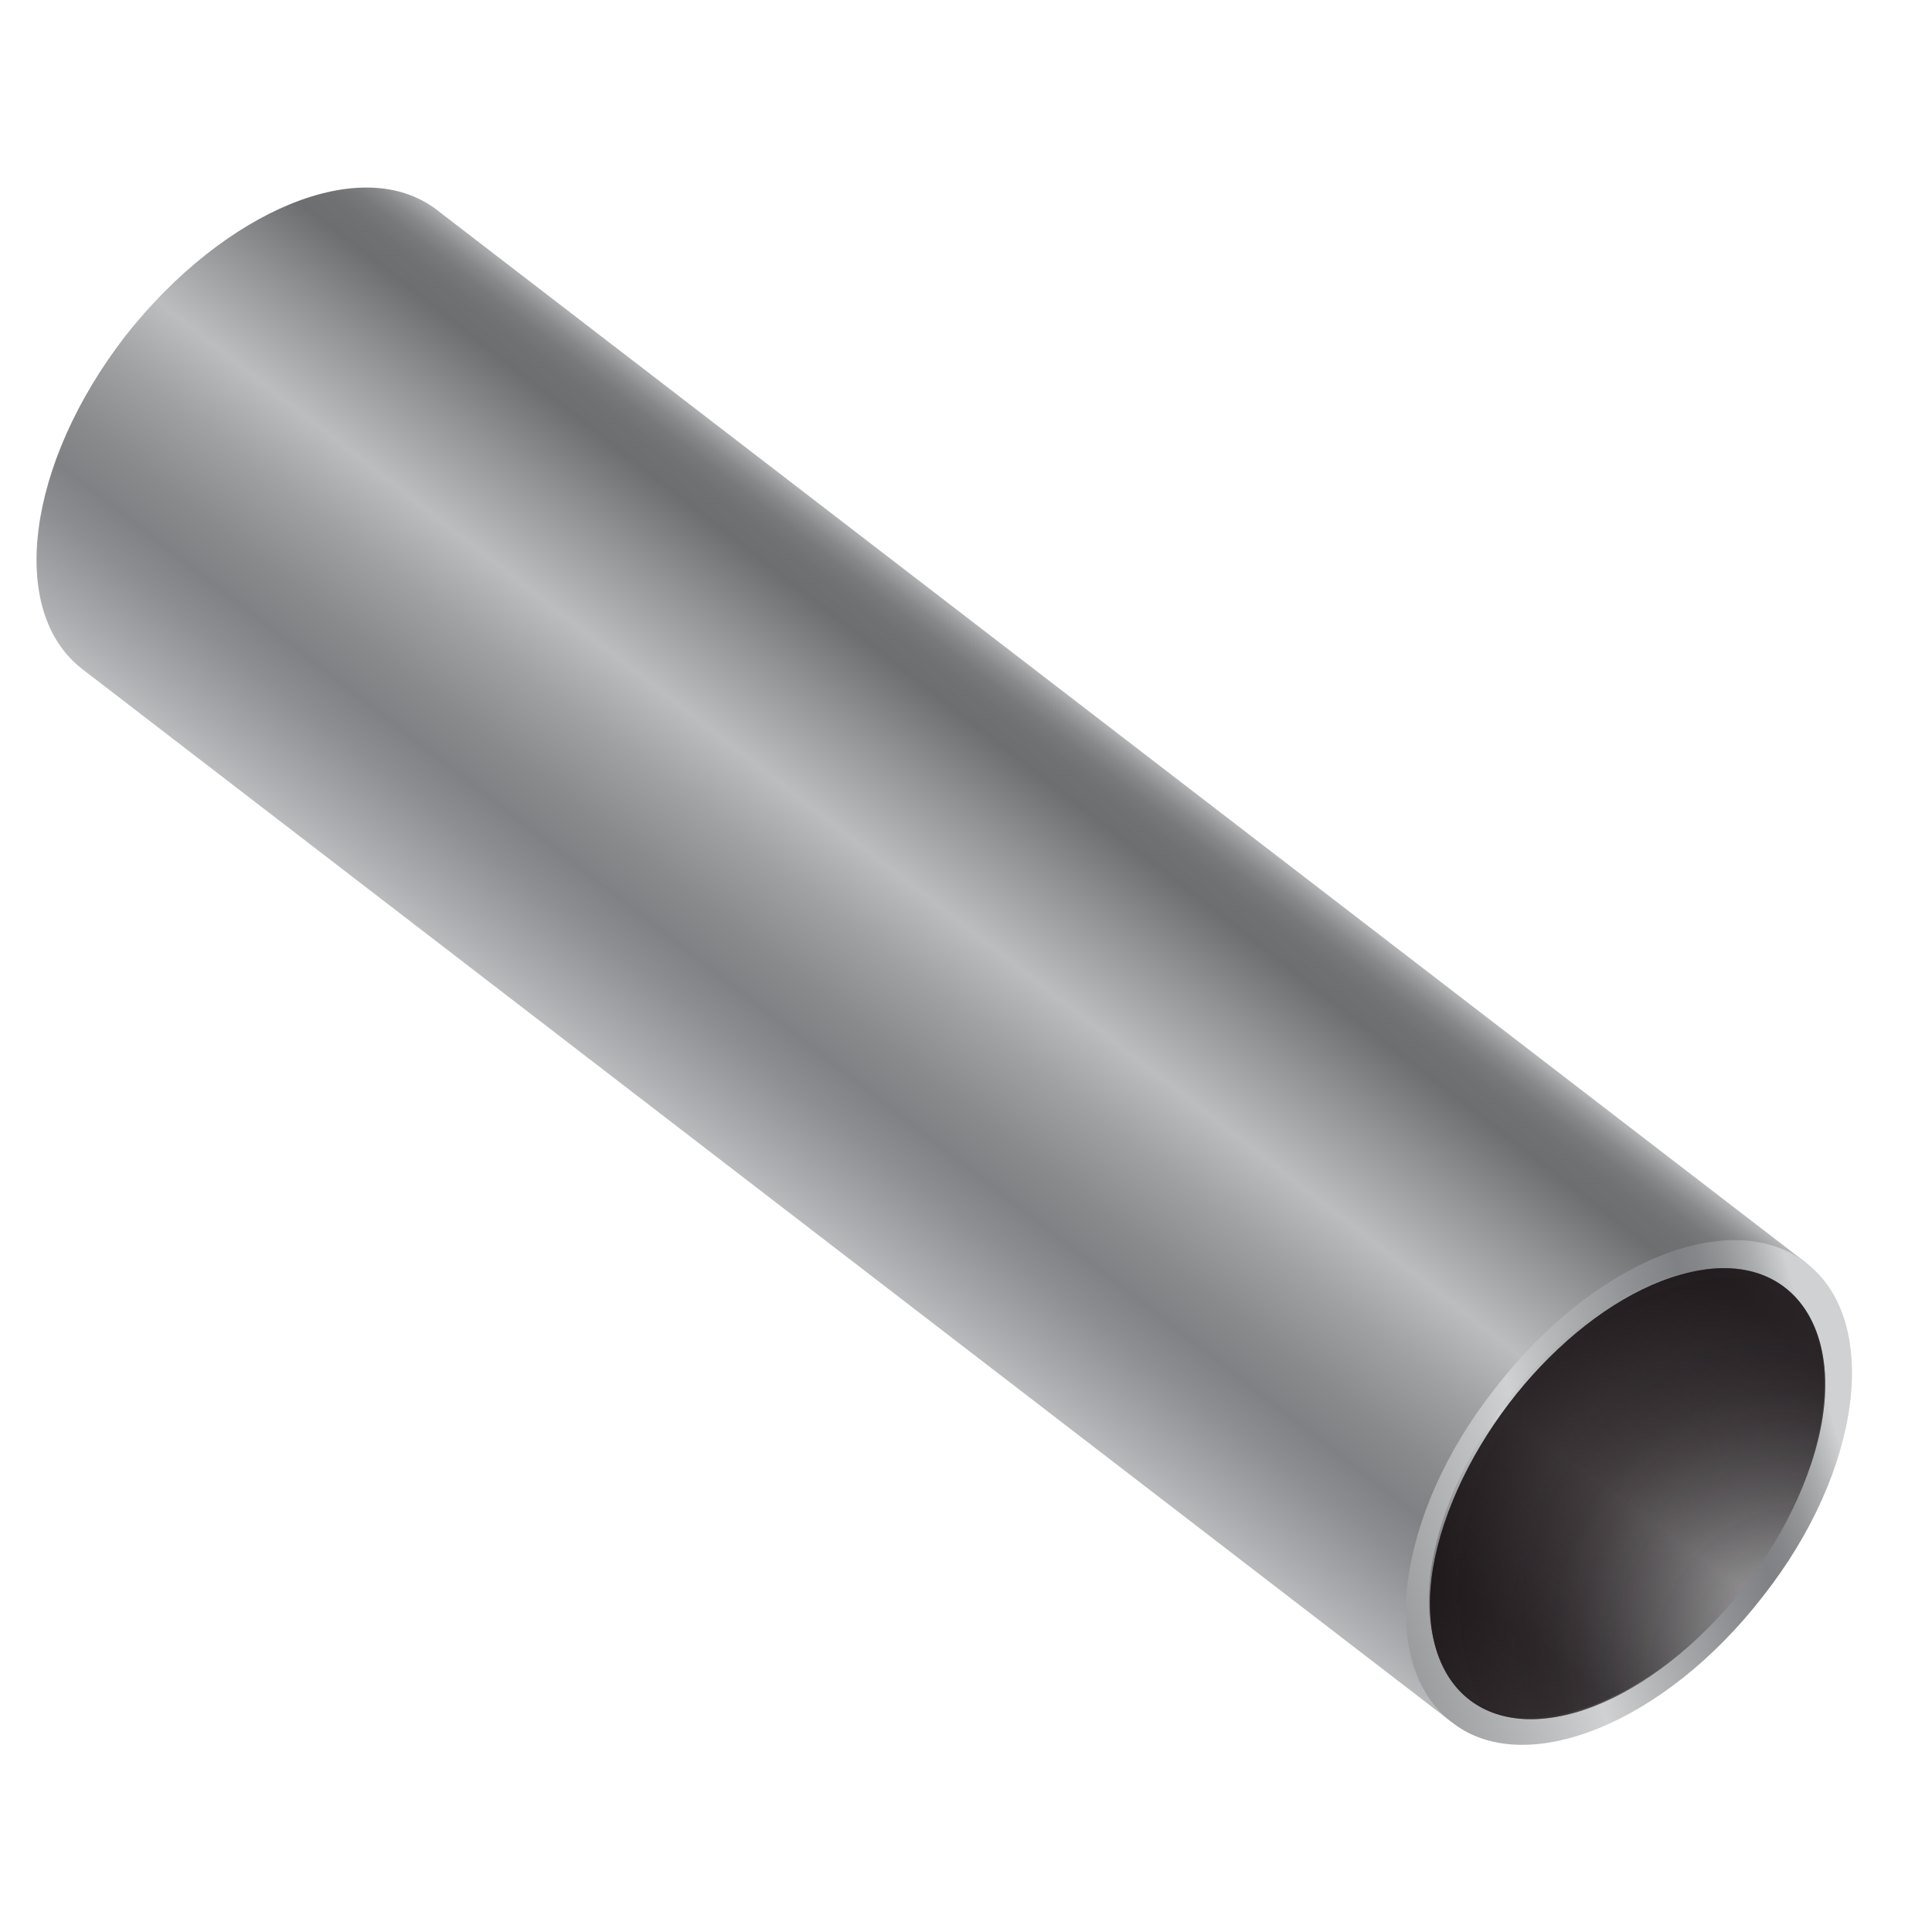
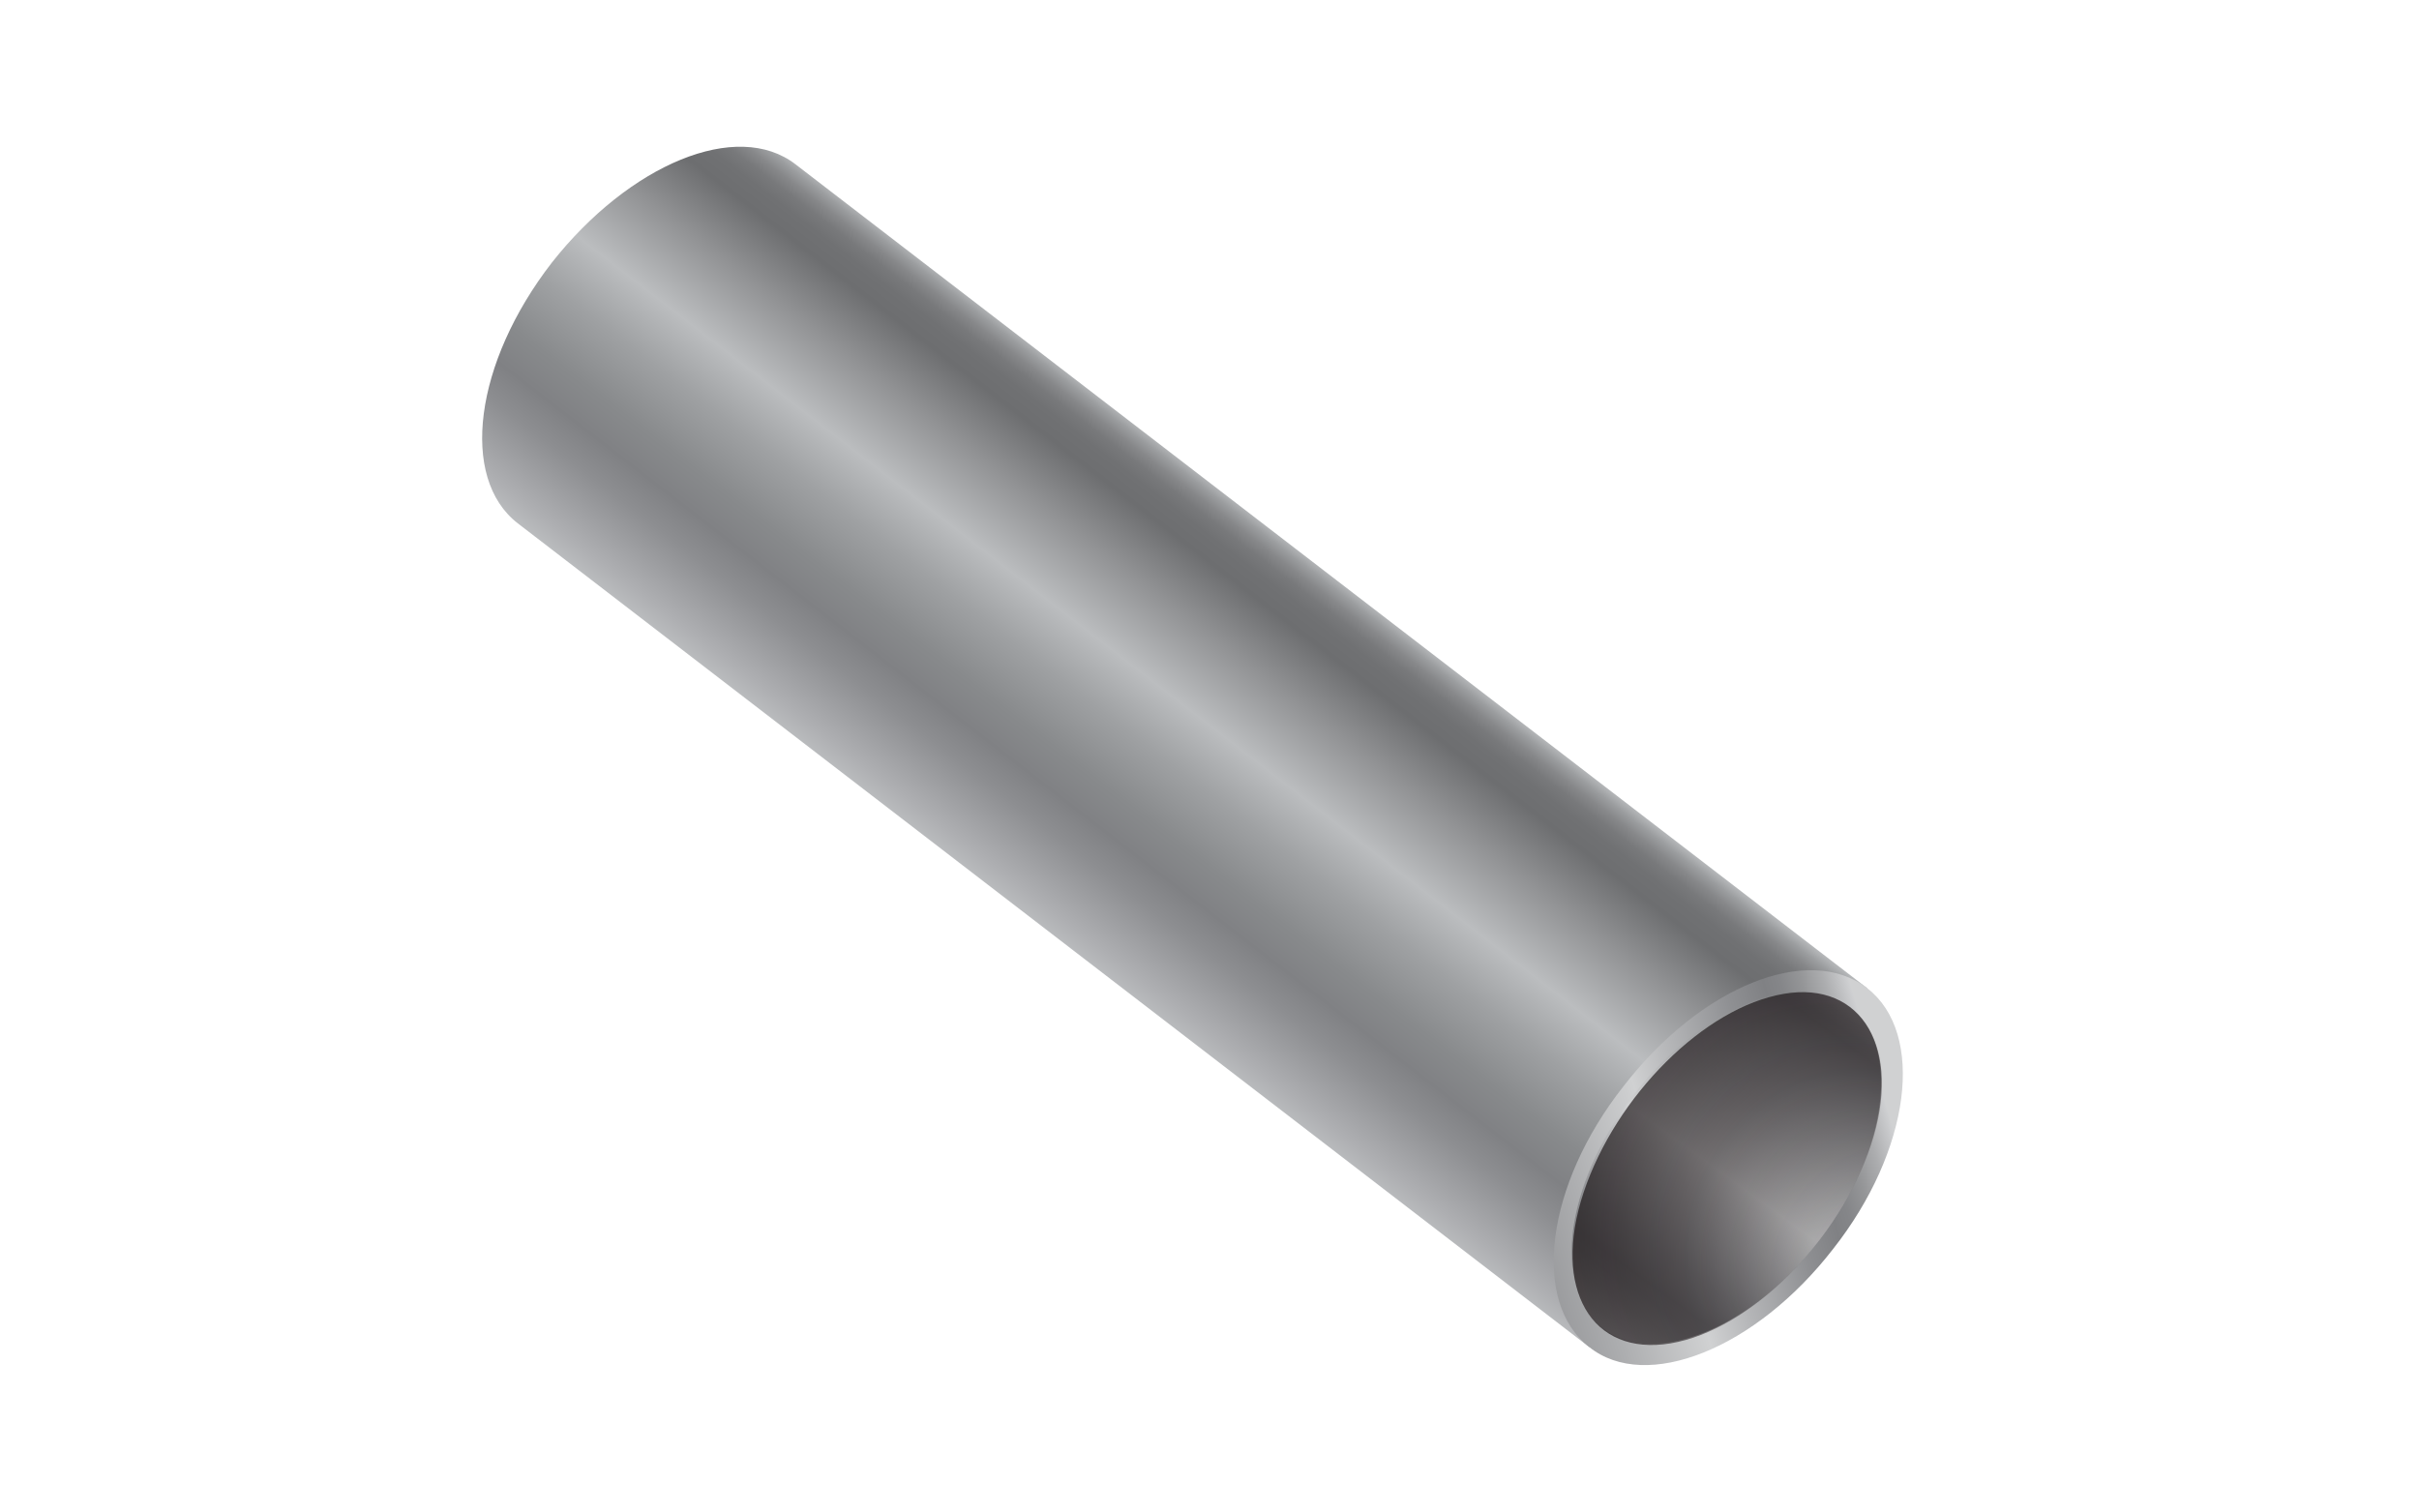
- <svg xmlns="http://www.w3.org/2000/svg" version="1.1" id="Layer_1" x="0px" y="0px" viewBox="0 0 80 80" style="enable-background:new 0 0 80 80;" xml:space="preserve">
-   <style type="text/css">
- 	.st0{fill:url(#SVGID_1_);}
- 	.st1{fill:url(#SVGID_2_);}
- 	.st2{fill:url(#SVGID_3_);}
- 	.st3{fill:url(#SVGID_4_);}
- 	.st4{fill:url(#SVGID_5_);}
- </style>
+ <svg xmlns="http://www.w3.org/2000/svg" version="1.1" id="Layer_1" x="0px" y="0px" width="1920px" height="1200px" viewBox="0 0 1920 1200" enable-background="new 0 0 1920 1200" xml:space="preserve">
  <g id="Layer_1_1_">
</g>
  <g id="Layer_2">
    <g>
      <g>
-         <linearGradient id="SVGID_1_" gradientUnits="userSpaceOnUse" x1="-1251.269" y1="1435.095" x2="-1226.874" y2="1435.095" gradientTransform="matrix(-0.6118 0.791 1.0954 0.8472 -2293.756 -197.838)">
+         <linearGradient id="SVGID_1_" gradientUnits="userSpaceOnUse" x1="-1243.275" y1="-204.426" x2="-1218.881" y2="-204.426" gradientTransform="matrix(-9.177 11.865 -16.431 -12.708 -13751.84 12576.95)">
          <stop offset="0" style="stop-color:#BBBDBF" />
-           <stop offset="3.628213e-003" style="stop-color:#B5B7B9" />
-           <stop offset="2.363081e-002" style="stop-color:#9B9D9F" />
-           <stop offset="4.555197e-002" style="stop-color:#87888A" />
-           <stop offset="7.006681e-002" style="stop-color:#78797B" />
-           <stop offset="9.929105e-002" style="stop-color:#707173" />
+           <stop offset="0.004" style="stop-color:#B5B7B9" />
+           <stop offset="0.024" style="stop-color:#9B9D9F" />
+           <stop offset="0.046" style="stop-color:#87888A" />
+           <stop offset="0.07" style="stop-color:#78797B" />
+           <stop offset="0.099" style="stop-color:#707173" />
          <stop offset="0.145" style="stop-color:#6D6E70" />
          <stop offset="0.268" style="stop-color:#919294" />
          <stop offset="0.424" style="stop-color:#BBBDBF" />
          <stop offset="0.542" style="stop-color:#9FA1A3" />
          <stop offset="0.667" style="stop-color:#888A8C" />
          <stop offset="0.746" style="stop-color:#808184" />
          <stop offset="0.818" style="stop-color:#8D8E91" />
          <stop offset="0.952" style="stop-color:#AEAFB2" />
          <stop offset="1" style="stop-color:#BBBDBF" />
        </linearGradient>
-         <path class="st0" d="M74.8,52.3L18.1,8.7c-3.1-2.4-8.8,0-12.9,5.2c-4.1,5.3-4.9,11.4-1.8,13.8l56.7,43.6L74.8,52.3z" />
-         <linearGradient id="SVGID_2_" gradientUnits="userSpaceOnUse" x1="-1228.235" y1="1452.499" x2="-1245.07" y2="1469.333" gradientTransform="matrix(-0.6118 0.791 1.0954 0.8472 -2293.756 -197.838)">
+         <path fill="url(#SVGID_1_)" d="M1482,784.5l-850.5-654c-46.5-36-132,0-193.5,78c-61.5,79.5-73.5,171-27,207l850.5,654L1482,784.5     z" />
+         <linearGradient id="SVGID_2_" gradientUnits="userSpaceOnUse" x1="-1220.242" y1="-221.829" x2="-1237.076" y2="-238.663" gradientTransform="matrix(-9.177 11.865 -16.431 -12.708 -13751.84 12576.95)">
          <stop offset="0" style="stop-color:#E7E6E6" />
-           <stop offset="2.264214e-002" style="stop-color:#C6C6C7" />
-           <stop offset="4.879319e-002" style="stop-color:#A8A8AA" />
-           <stop offset="7.438941e-002" style="stop-color:#929295" />
-           <stop offset="9.891994e-002" style="stop-color:#848588" />
+           <stop offset="0.023" style="stop-color:#C6C6C7" />
+           <stop offset="0.049" style="stop-color:#A8A8AA" />
+           <stop offset="0.074" style="stop-color:#929295" />
+           <stop offset="0.099" style="stop-color:#848588" />
          <stop offset="0.121" style="stop-color:#808184" />
          <stop offset="0.355" style="stop-color:#ADAEB0" />
          <stop offset="0.521" style="stop-color:#D0D1D2" />
          <stop offset="0.601" style="stop-color:#B7B8BA" />
          <stop offset="0.744" style="stop-color:#8F9093" />
          <stop offset="0.818" style="stop-color:#808184" />
          <stop offset="0.85" style="stop-color:#858689" />
          <stop offset="0.889" style="stop-color:#949597" />
          <stop offset="0.932" style="stop-color:#ACADAF" />
          <stop offset="0.977" style="stop-color:#CECFD1" />
          <stop offset="0.979" style="stop-color:#D0D1D2" />
        </linearGradient>
-         <path class="st1" d="M60.1,71.3c-3.1-2.4-2.3-8.6,1.8-13.8c4.1-5.3,9.8-7.6,12.9-5.2c3.1,2.4,2.3,8.6-1.8,13.8     C68.9,71.4,63.1,73.7,60.1,71.3z" />
-         <linearGradient id="SVGID_3_" gradientUnits="userSpaceOnUse" x1="74.335" y1="29.814" x2="60.521" y2="10.801" gradientTransform="matrix(1 0 0 -1 0 82)">
+         <path fill="url(#SVGID_2_)" d="M1261.5,1069.5c-46.5-36-34.5-129,27-207c61.5-79.5,147-114,193.5-78s34.5,129-27,207     C1393.5,1071,1306.5,1105.5,1261.5,1069.5z" />
+         <linearGradient id="SVGID_3_" gradientUnits="userSpaceOnUse" x1="37.201" y1="1151.053" x2="23.387" y2="1170.066" gradientTransform="matrix(15 0 0 15 917 -16483)">
          <stop offset="0" style="stop-color:#E7E6E6" />
-           <stop offset="2.264214e-002" style="stop-color:#C6C6C7" />
-           <stop offset="4.879319e-002" style="stop-color:#A8A8AA" />
-           <stop offset="7.438941e-002" style="stop-color:#929295" />
-           <stop offset="9.891994e-002" style="stop-color:#848588" />
+           <stop offset="0.023" style="stop-color:#C6C6C7" />
+           <stop offset="0.049" style="stop-color:#A8A8AA" />
+           <stop offset="0.074" style="stop-color:#929295" />
+           <stop offset="0.099" style="stop-color:#848588" />
          <stop offset="0.121" style="stop-color:#808184" />
          <stop offset="0.355" style="stop-color:#ADAEB0" />
          <stop offset="0.521" style="stop-color:#D0D1D2" />
          <stop offset="0.601" style="stop-color:#B7B8BA" />
          <stop offset="0.744" style="stop-color:#8F9093" />
          <stop offset="0.818" style="stop-color:#808184" />
          <stop offset="0.85" style="stop-color:#858689" />
          <stop offset="0.889" style="stop-color:#949597" />
          <stop offset="0.932" style="stop-color:#ACADAF" />
          <stop offset="0.977" style="stop-color:#CECFD1" />
          <stop offset="0.979" style="stop-color:#D0D1D2" />
        </linearGradient>
-         <path class="st2" d="M60.8,70.3c-2.7-2.1-2-7.6,1.6-12.3c3.6-4.7,8.8-6.8,11.5-4.7s2,7.6-1.6,12.3C68.7,70.3,63.6,72.4,60.8,70.3     z" />
+         <path fill="url(#SVGID_3_)" d="M1272,1054.5c-40.5-31.5-30-114,24-184.5s132-102,172.5-70.5s30,114-24,184.5     S1314,1086,1272,1054.5z" />
      </g>
    </g>
  </g>
-   <radialGradient id="SVGID_4_" cx="136.258" cy="83.001" r="12.967" fx="149.07" fy="84.998" gradientTransform="matrix(0.6897 0.6681 -0.6655 0.8126 31.7414 -94.7558)" gradientUnits="userSpaceOnUse">
+   <radialGradient id="SVGID_4_" cx="93.331" cy="1105.956" r="12.967" fx="106.142" fy="1107.954" gradientTransform="matrix(10.3455 10.0215 9.9825 -12.189 -10588.539 13501.048)" gradientUnits="userSpaceOnUse">
    <stop offset="0.208" style="stop-color:#130C0E;stop-opacity:0" />
    <stop offset="0.688" style="stop-color:#130C0E;stop-opacity:0.5" />
    <stop offset="1" style="stop-color:#130C0E;stop-opacity:0.7" />
  </radialGradient>
-   <path class="st3" d="M75,60.6c-1.7,5.1-6.4,9.8-10.6,10.5s-6.3-2.9-4.6-8s6.4-9.8,10.6-10.5C74.5,51.9,76.7,55.5,75,60.6z" />
-   <radialGradient id="SVGID_5_" cx="136.258" cy="83.001" r="12.967" fx="149.07" fy="84.998" gradientTransform="matrix(0.6897 0.6681 -0.6655 0.8126 31.7414 -94.7558)" gradientUnits="userSpaceOnUse">
-     <stop offset="0.208" style="stop-color:#130C0E;stop-opacity:0" />
-     <stop offset="0.688" style="stop-color:#130C0E;stop-opacity:0.5" />
-     <stop offset="1" style="stop-color:#130C0E;stop-opacity:0.7" />
-   </radialGradient>
-   <path class="st4" d="M75,60.6c-1.7,5.1-6.4,9.8-10.6,10.5s-6.3-2.9-4.6-8s6.4-9.8,10.6-10.5C74.5,51.9,76.7,55.5,75,60.6z" />
+   <path fill="url(#SVGID_4_)" d="M1485,909c-25.5,76.5-96,147-159,157.5s-94.5-43.5-69-120s96-147,159-157.5  C1477.5,778.5,1510.5,832.5,1485,909z" />
</svg>
